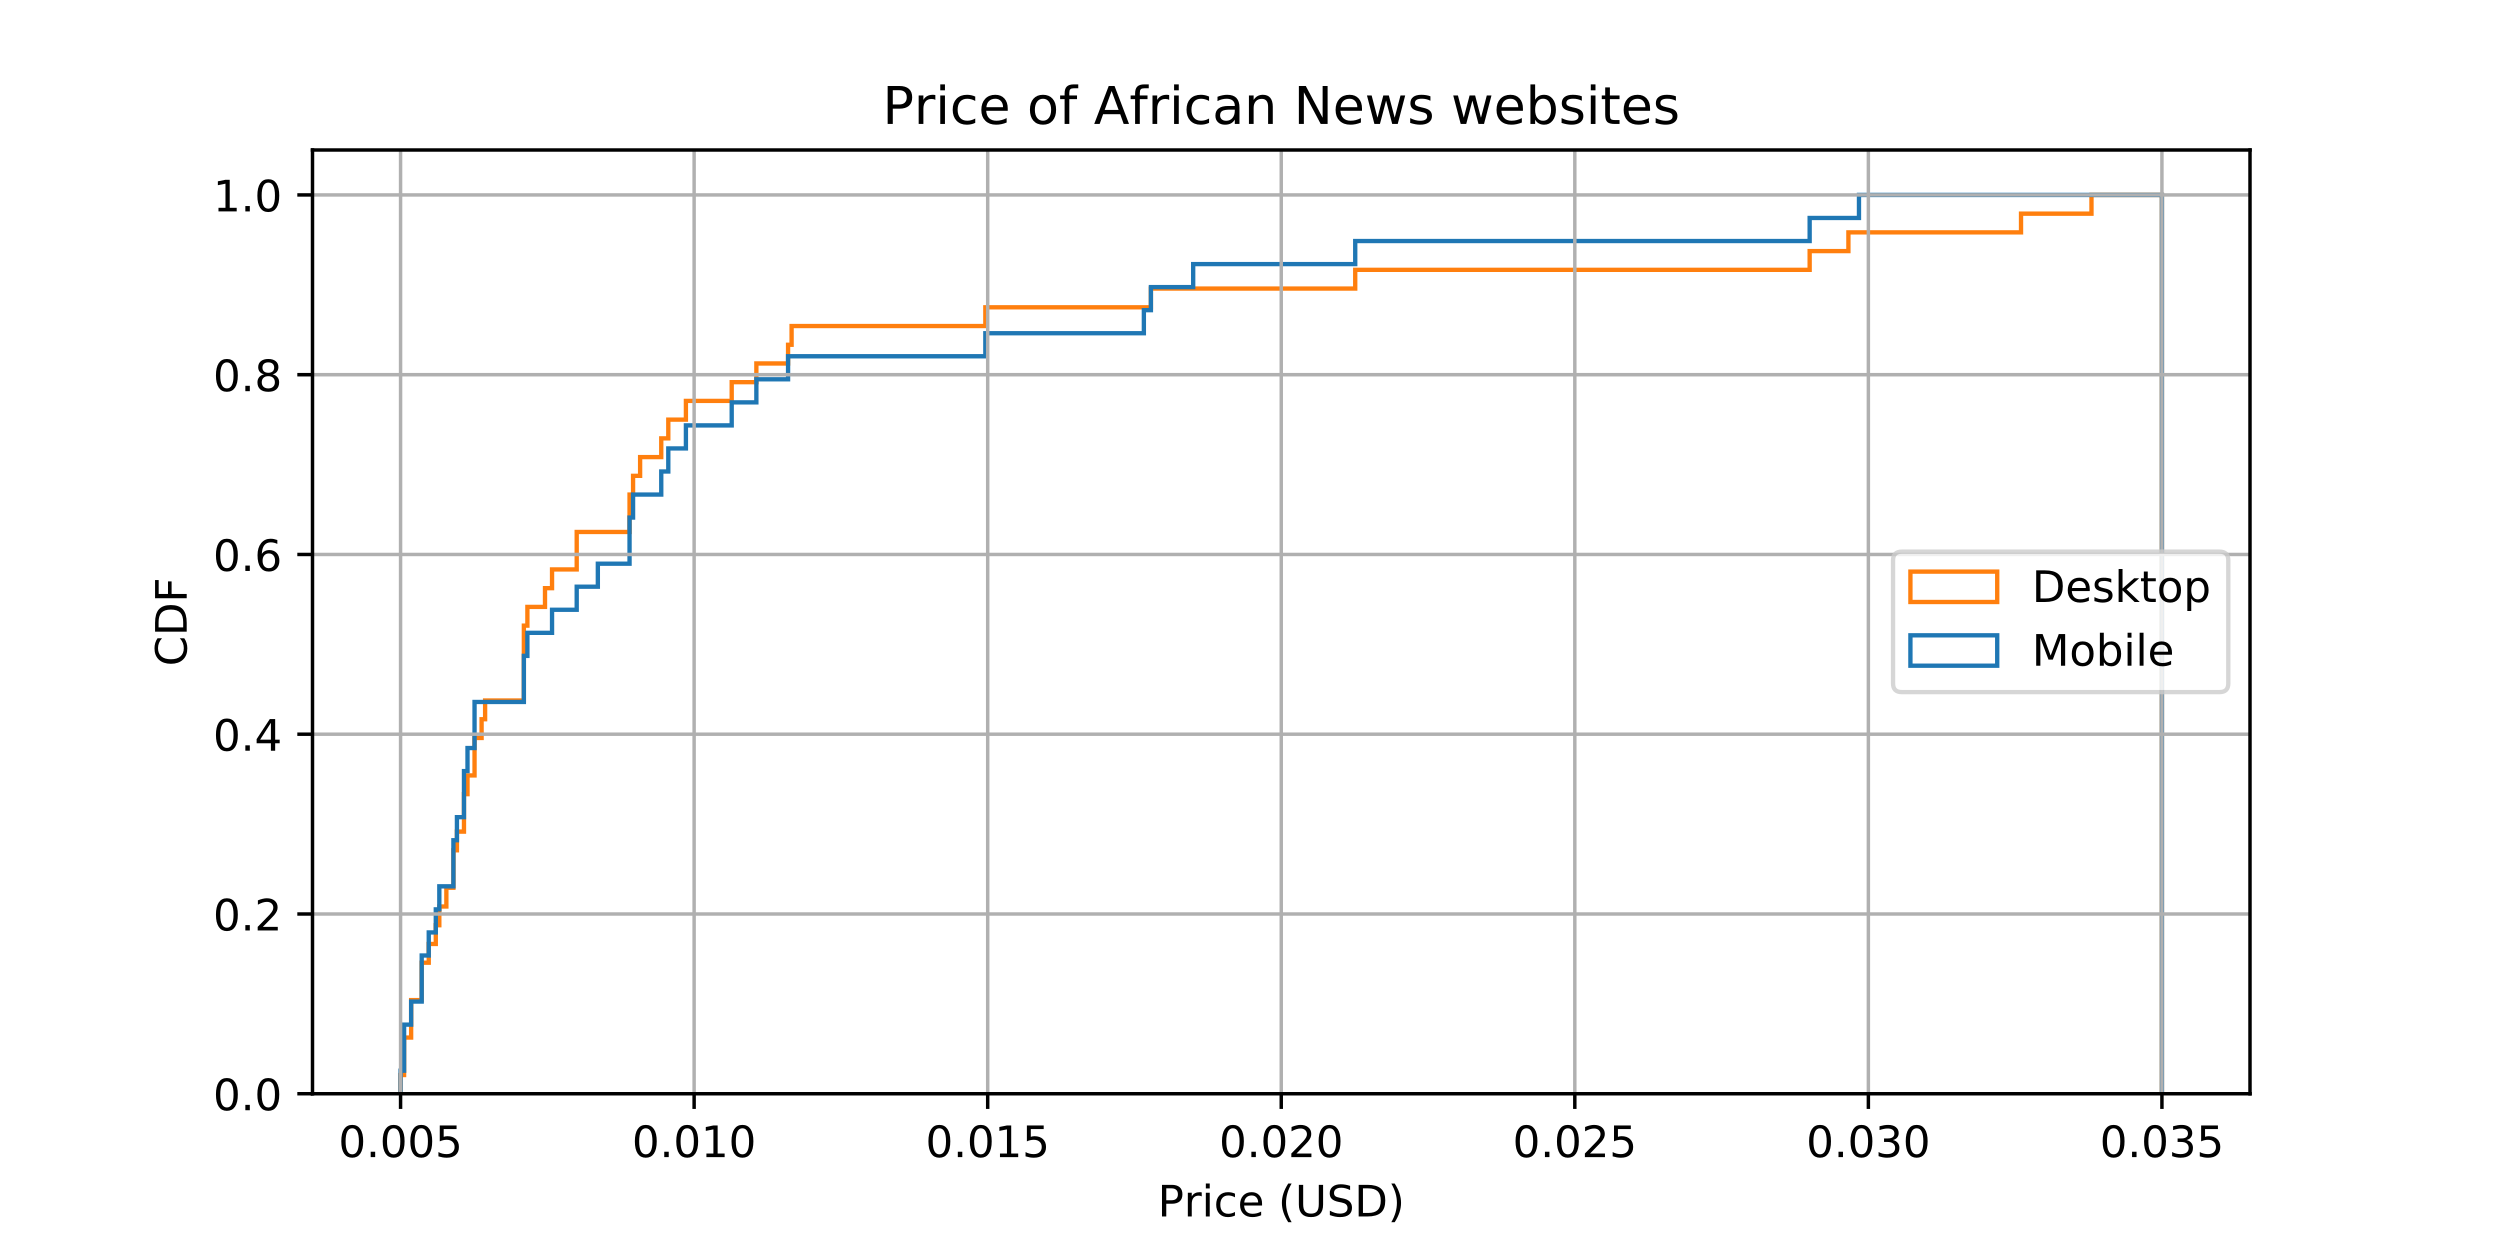
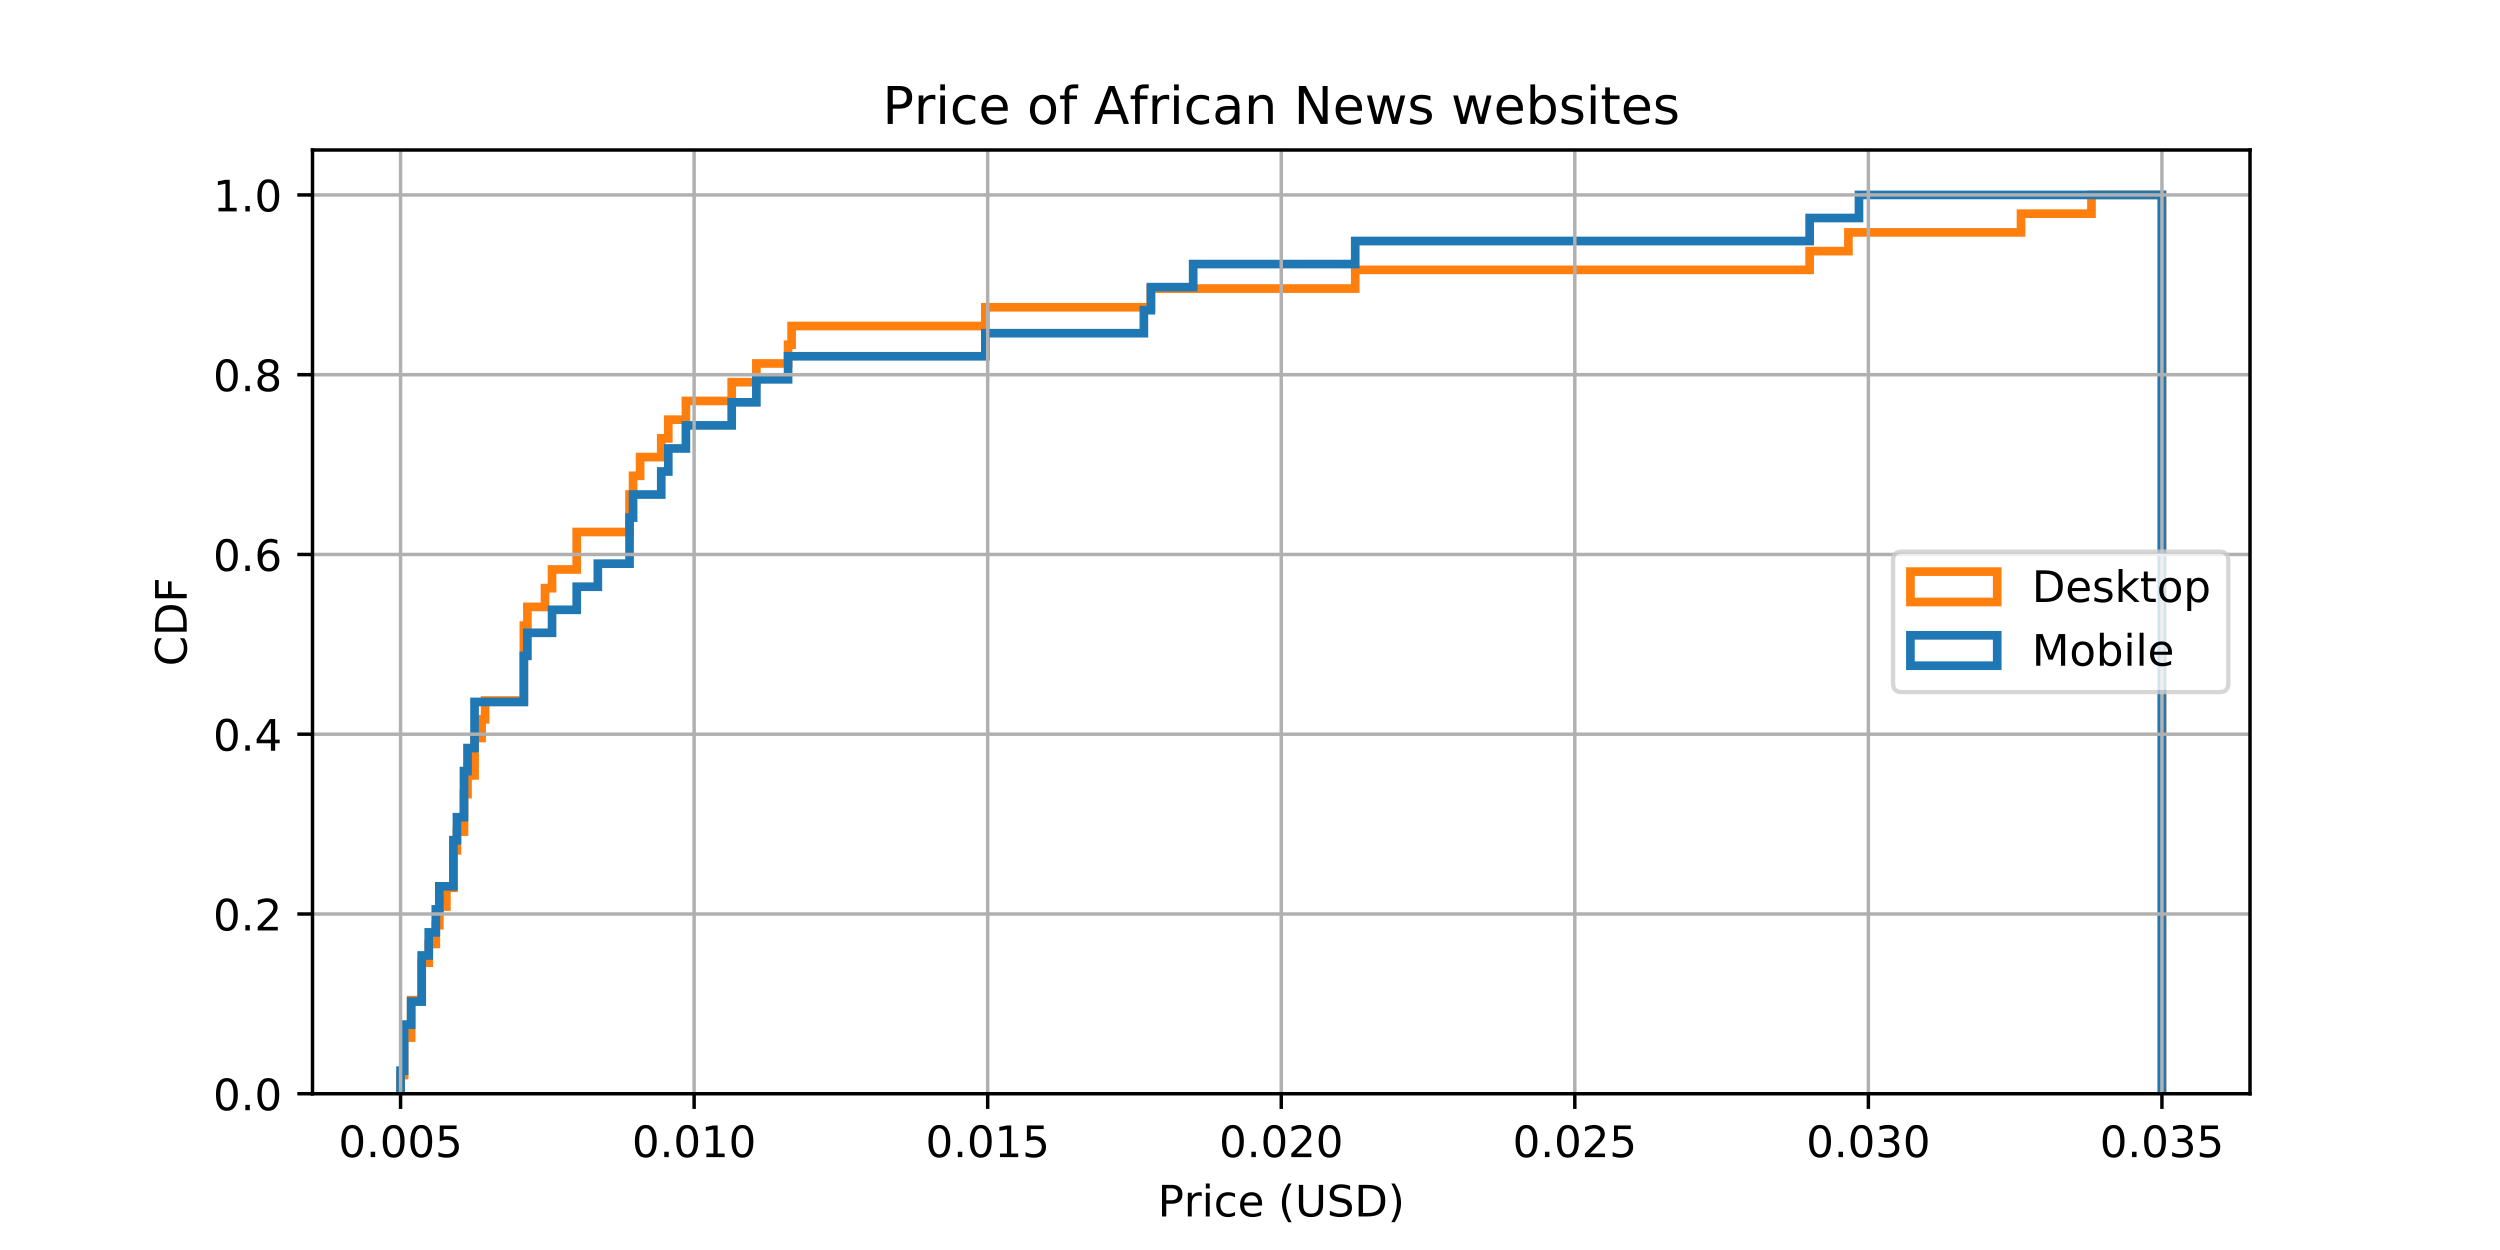
<svg xmlns="http://www.w3.org/2000/svg" xmlns:xlink="http://www.w3.org/1999/xlink" height="288pt" version="1.1" viewBox="0 0 576 288" width="576pt">
  <defs>
    <style type="text/css">
*{stroke-linecap:butt;stroke-linejoin:round;}
  </style>
  </defs>
  <g id="figure_1">
    <g id="patch_1">
      <path d="M 0 288  L 576 288  L 576 0  L 0 0  z " style="fill:#ffffff;" />
    </g>
    <g id="axes_1">
      <g id="patch_2">
        <path d="M 72 252  L 518.4 252  L 518.4 34.56  L 72 34.56  z " style="fill:#ffffff;" />
      </g>
      <g id="patch_3">
-         <path clip-path="url(#p43484bff04)" d="M 92.291 252  L 92.291 247.686  L 93.103 247.686  L 93.103 239.057  L 94.726 239.057  L 94.726 230.429  L 97.161 230.429  L 97.161 221.8  L 98.784 221.8  L 98.784 217.486  L 100.407 217.486  L 100.407 213.171  L 101.219 213.171  L 101.219 208.857  L 102.842 208.857  L 102.842 204.543  L 104.465 204.543  L 104.465 195.914  L 105.277 195.914  L 105.277 191.6  L 106.9 191.6  L 106.9 182.971  L 107.712 182.971  L 107.712 178.657  L 109.335 178.657  L 109.335 170.029  L 110.959 170.029  L 110.959 165.714  L 111.77 165.714  L 111.77 161.4  L 120.698 161.4  L 120.698 144.143  L 121.51 144.143  L 121.51 139.829  L 125.568 139.829  L 125.568 135.514  L 127.191 135.514  L 127.191 131.2  L 132.873 131.2  L 132.873 122.571  L 145.047 122.571  L 145.047 113.943  L 145.859 113.943  L 145.859 109.629  L 147.482 109.629  L 147.482 105.314  L 152.352 105.314  L 152.352 101  L 153.975 101  L 153.975 96.686  L 158.033 96.686  L 158.033 92.371  L 168.585 92.371  L 168.585 88.057  L 174.266 88.057  L 174.266 83.743  L 181.571 83.743  L 181.571 79.429  L 182.383 79.429  L 182.383 75.114  L 227.023 75.114  L 227.023 70.8  L 265.169 70.8  L 265.169 66.486  L 312.244 66.486  L 312.244 62.171  L 416.945 62.171  L 416.945 57.857  L 425.873 57.857  L 425.873 53.543  L 465.644 53.543  L 465.644 49.229  L 481.876 49.229  L 481.876 44.914  L 498.109 44.914  L 498.109 252  L 498.109 252  " style="fill:none;stroke:#ff7f0e;stroke-linejoin:miter;" />
+         <path clip-path="url(#p86619269e6)" d="M 92.291 252  L 92.291 247.686  L 93.103 247.686  L 93.103 239.057  L 94.726 239.057  L 94.726 230.429  L 97.161 230.429  L 97.161 221.8  L 98.784 221.8  L 98.784 217.486  L 100.407 217.486  L 100.407 213.171  L 101.219 213.171  L 101.219 208.857  L 102.842 208.857  L 102.842 204.543  L 104.465 204.543  L 104.465 195.914  L 105.277 195.914  L 105.277 191.6  L 106.9 191.6  L 106.9 182.971  L 107.712 182.971  L 107.712 178.657  L 109.335 178.657  L 109.335 170.029  L 110.959 170.029  L 110.959 165.714  L 111.77 165.714  L 111.77 161.4  L 120.698 161.4  L 120.698 144.143  L 121.51 144.143  L 121.51 139.829  L 125.568 139.829  L 125.568 135.514  L 127.191 135.514  L 127.191 131.2  L 132.873 131.2  L 132.873 122.571  L 145.047 122.571  L 145.047 113.943  L 145.859 113.943  L 145.859 109.629  L 147.482 109.629  L 147.482 105.314  L 152.352 105.314  L 152.352 101  L 153.975 101  L 153.975 96.686  L 158.033 96.686  L 158.033 92.371  L 168.585 92.371  L 168.585 88.057  L 174.266 88.057  L 174.266 83.743  L 181.571 83.743  L 181.571 79.429  L 182.383 79.429  L 182.383 75.114  L 227.023 75.114  L 227.023 70.8  L 265.169 70.8  L 265.169 66.486  L 312.244 66.486  L 312.244 62.171  L 416.945 62.171  L 416.945 57.857  L 425.873 57.857  L 425.873 53.543  L 465.644 53.543  L 465.644 49.229  L 481.876 49.229  L 481.876 44.914  L 498.109 44.914  L 498.109 252  L 498.109 252  " style="fill:none;stroke:#ff7f0e;stroke-linejoin:miter;stroke-width:2;" />
      </g>
      <g id="patch_4">
-         <path clip-path="url(#p43484bff04)" d="M 92.291 252  L 92.291 246.69  L 93.103 246.69  L 93.103 236.07  L 94.726 236.07  L 94.726 230.76  L 97.161 230.76  L 97.161 220.141  L 98.784 220.141  L 98.784 214.831  L 100.407 214.831  L 100.407 209.521  L 101.219 209.521  L 101.219 204.211  L 104.465 204.211  L 104.465 193.591  L 105.277 193.591  L 105.277 188.281  L 106.9 188.281  L 106.9 177.662  L 107.712 177.662  L 107.712 172.352  L 109.335 172.352  L 109.335 161.732  L 120.698 161.732  L 120.698 151.112  L 121.51 151.112  L 121.51 145.802  L 127.191 145.802  L 127.191 140.492  L 132.873 140.492  L 132.873 135.182  L 137.743 135.182  L 137.743 129.873  L 145.047 129.873  L 145.047 119.253  L 145.859 119.253  L 145.859 113.943  L 152.352 113.943  L 152.352 108.633  L 153.975 108.633  L 153.975 103.323  L 158.033 103.323  L 158.033 98.013  L 168.585 98.013  L 168.585 92.703  L 174.266 92.703  L 174.266 87.393  L 181.571 87.393  L 181.571 82.084  L 227.023 82.084  L 227.023 76.774  L 263.546 76.774  L 263.546 71.464  L 265.169 71.464  L 265.169 66.154  L 274.909 66.154  L 274.909 60.844  L 312.244 60.844  L 312.244 55.534  L 416.945 55.534  L 416.945 50.224  L 428.308 50.224  L 428.308 44.914  L 498.109 44.914  L 498.109 252  L 498.109 252  " style="fill:none;stroke:#1f77b4;stroke-linejoin:miter;" />
+         <path clip-path="url(#p86619269e6)" d="M 92.291 252  L 92.291 246.69  L 93.103 246.69  L 93.103 236.07  L 94.726 236.07  L 94.726 230.76  L 97.161 230.76  L 97.161 220.141  L 98.784 220.141  L 98.784 214.831  L 100.407 214.831  L 100.407 209.521  L 101.219 209.521  L 101.219 204.211  L 104.465 204.211  L 104.465 193.591  L 105.277 193.591  L 105.277 188.281  L 106.9 188.281  L 106.9 177.662  L 107.712 177.662  L 107.712 172.352  L 109.335 172.352  L 109.335 161.732  L 120.698 161.732  L 120.698 151.112  L 121.51 151.112  L 121.51 145.802  L 127.191 145.802  L 127.191 140.492  L 132.873 140.492  L 132.873 135.182  L 137.743 135.182  L 137.743 129.873  L 145.047 129.873  L 145.047 119.253  L 145.859 119.253  L 145.859 113.943  L 152.352 113.943  L 152.352 108.633  L 153.975 108.633  L 153.975 103.323  L 158.033 103.323  L 158.033 98.013  L 168.585 98.013  L 168.585 92.703  L 174.266 92.703  L 174.266 87.393  L 181.571 87.393  L 181.571 82.084  L 227.023 82.084  L 227.023 76.774  L 263.546 76.774  L 263.546 71.464  L 265.169 71.464  L 265.169 66.154  L 274.909 66.154  L 274.909 60.844  L 312.244 60.844  L 312.244 55.534  L 416.945 55.534  L 416.945 50.224  L 428.308 50.224  L 428.308 44.914  L 498.109 44.914  L 498.109 252  L 498.109 252  " style="fill:none;stroke:#1f77b4;stroke-linejoin:miter;stroke-width:2;" />
      </g>
      <g id="matplotlib.axis_1">
        <g id="xtick_1">
          <g id="line2d_1">
-             <path clip-path="url(#p43484bff04)" d="M 92.291 252  L 92.291 34.56  " style="fill:none;stroke:#b0b0b0;stroke-linecap:square;stroke-width:0.8;" />
+             <path clip-path="url(#p86619269e6)" d="M 92.291 252  L 92.291 34.56  " style="fill:none;stroke:#b0b0b0;stroke-linecap:square;stroke-width:0.8;" />
          </g>
          <g id="line2d_2">
            <defs>
-               <path d="M 0 0  L 0 3.5  " id="m12082acdce" style="stroke:#000000;stroke-width:0.8;" />
-             </defs>
-             <g>
-               <use style="stroke:#000000;stroke-width:0.8;" x="92.291" xlink:href="#m12082acdce" y="252" />
+               <path d="M 0 0  L 0 3.5  " id="m0df5985df8" style="stroke:#000000;stroke-width:0.8;" />
+             </defs>
+             <g>
+               <use style="stroke:#000000;stroke-width:0.8;" x="92.291" xlink:href="#m0df5985df8" y="252" />
            </g>
          </g>
          <g id="text_1">
            <defs>
              <path d="M 31.781 66.406  Q 24.172 66.406 20.328 58.906  Q 16.5 51.422 16.5 36.375  Q 16.5 21.391 20.328 13.891  Q 24.172 6.391 31.781 6.391  Q 39.453 6.391 43.281 13.891  Q 47.125 21.391 47.125 36.375  Q 47.125 51.422 43.281 58.906  Q 39.453 66.406 31.781 66.406  z M 31.781 74.219  Q 44.047 74.219 50.516 64.516  Q 56.984 54.828 56.984 36.375  Q 56.984 17.969 50.516 8.266  Q 44.047 -1.422 31.781 -1.422  Q 19.531 -1.422 13.062 8.266  Q 6.594 17.969 6.594 36.375  Q 6.594 54.828 13.062 64.516  Q 19.531 74.219 31.781 74.219  z " id="DejaVuSans-30" />
              <path d="M 10.688 12.406  L 21 12.406  L 21 0  L 10.688 0  z " id="DejaVuSans-2e" />
              <path d="M 10.797 72.906  L 49.516 72.906  L 49.516 64.594  L 19.828 64.594  L 19.828 46.734  Q 21.969 47.469 24.109 47.828  Q 26.266 48.188 28.422 48.188  Q 40.625 48.188 47.75 41.5  Q 54.891 34.812 54.891 23.391  Q 54.891 11.625 47.562 5.094  Q 40.234 -1.422 26.906 -1.422  Q 22.312 -1.422 17.547 -0.641  Q 12.797 0.141 7.719 1.703  L 7.719 11.625  Q 12.109 9.234 16.797 8.062  Q 21.484 6.891 26.703 6.891  Q 35.156 6.891 40.078 11.328  Q 45.016 15.766 45.016 23.391  Q 45.016 31 40.078 35.438  Q 35.156 39.891 26.703 39.891  Q 22.75 39.891 18.812 39.016  Q 14.891 38.141 10.797 36.281  z " id="DejaVuSans-35" />
            </defs>
            <g transform="translate(77.97685 266.5984)scale(0.1 -0.1)">
              <use xlink:href="#DejaVuSans-30" />
              <use x="63.623" xlink:href="#DejaVuSans-2e" />
              <use x="95.41" xlink:href="#DejaVuSans-30" />
              <use x="159.033" xlink:href="#DejaVuSans-30" />
              <use x="222.656" xlink:href="#DejaVuSans-35" />
            </g>
          </g>
        </g>
        <g id="xtick_2">
          <g id="line2d_3">
-             <path clip-path="url(#p43484bff04)" d="M 159.927 252  L 159.927 34.56  " style="fill:none;stroke:#b0b0b0;stroke-linecap:square;stroke-width:0.8;" />
+             <path clip-path="url(#p86619269e6)" d="M 159.927 252  L 159.927 34.56  " style="fill:none;stroke:#b0b0b0;stroke-linecap:square;stroke-width:0.8;" />
          </g>
          <g id="line2d_4">
            <g>
-               <use style="stroke:#000000;stroke-width:0.8;" x="159.927" xlink:href="#m12082acdce" y="252" />
+               <use style="stroke:#000000;stroke-width:0.8;" x="159.927" xlink:href="#m0df5985df8" y="252" />
            </g>
          </g>
          <g id="text_2">
            <defs>
              <path d="M 12.406 8.297  L 28.516 8.297  L 28.516 63.922  L 10.984 60.406  L 10.984 69.391  L 28.422 72.906  L 38.281 72.906  L 38.281 8.297  L 54.391 8.297  L 54.391 0  L 12.406 0  z " id="DejaVuSans-31" />
            </defs>
            <g transform="translate(145.6132 266.5984)scale(0.1 -0.1)">
              <use xlink:href="#DejaVuSans-30" />
              <use x="63.623" xlink:href="#DejaVuSans-2e" />
              <use x="95.41" xlink:href="#DejaVuSans-30" />
              <use x="159.033" xlink:href="#DejaVuSans-31" />
              <use x="222.656" xlink:href="#DejaVuSans-30" />
            </g>
          </g>
        </g>
        <g id="xtick_3">
          <g id="line2d_5">
-             <path clip-path="url(#p43484bff04)" d="M 227.564 252  L 227.564 34.56  " style="fill:none;stroke:#b0b0b0;stroke-linecap:square;stroke-width:0.8;" />
+             <path clip-path="url(#p86619269e6)" d="M 227.564 252  L 227.564 34.56  " style="fill:none;stroke:#b0b0b0;stroke-linecap:square;stroke-width:0.8;" />
          </g>
          <g id="line2d_6">
            <g>
-               <use style="stroke:#000000;stroke-width:0.8;" x="227.564" xlink:href="#m12082acdce" y="252" />
+               <use style="stroke:#000000;stroke-width:0.8;" x="227.564" xlink:href="#m0df5985df8" y="252" />
            </g>
          </g>
          <g id="text_3">
            <g transform="translate(213.2496 266.5984)scale(0.1 -0.1)">
              <use xlink:href="#DejaVuSans-30" />
              <use x="63.623" xlink:href="#DejaVuSans-2e" />
              <use x="95.41" xlink:href="#DejaVuSans-30" />
              <use x="159.033" xlink:href="#DejaVuSans-31" />
              <use x="222.656" xlink:href="#DejaVuSans-35" />
            </g>
          </g>
        </g>
        <g id="xtick_4">
          <g id="line2d_7">
-             <path clip-path="url(#p43484bff04)" d="M 295.2 252  L 295.2 34.56  " style="fill:none;stroke:#b0b0b0;stroke-linecap:square;stroke-width:0.8;" />
+             <path clip-path="url(#p86619269e6)" d="M 295.2 252  L 295.2 34.56  " style="fill:none;stroke:#b0b0b0;stroke-linecap:square;stroke-width:0.8;" />
          </g>
          <g id="line2d_8">
            <g>
-               <use style="stroke:#000000;stroke-width:0.8;" x="295.2" xlink:href="#m12082acdce" y="252" />
+               <use style="stroke:#000000;stroke-width:0.8;" x="295.2" xlink:href="#m0df5985df8" y="252" />
            </g>
          </g>
          <g id="text_4">
            <defs>
              <path d="M 19.188 8.297  L 53.609 8.297  L 53.609 0  L 7.328 0  L 7.328 8.297  Q 12.938 14.109 22.625 23.891  Q 32.328 33.688 34.812 36.531  Q 39.547 41.844 41.422 45.531  Q 43.312 49.219 43.312 52.781  Q 43.312 58.594 39.234 62.25  Q 35.156 65.922 28.609 65.922  Q 23.969 65.922 18.812 64.312  Q 13.672 62.703 7.812 59.422  L 7.812 69.391  Q 13.766 71.781 18.938 73  Q 24.125 74.219 28.422 74.219  Q 39.75 74.219 46.484 68.547  Q 53.219 62.891 53.219 53.422  Q 53.219 48.922 51.531 44.891  Q 49.859 40.875 45.406 35.406  Q 44.188 33.984 37.641 27.219  Q 31.109 20.453 19.188 8.297  z " id="DejaVuSans-32" />
            </defs>
            <g transform="translate(280.8859 266.5984)scale(0.1 -0.1)">
              <use xlink:href="#DejaVuSans-30" />
              <use x="63.623" xlink:href="#DejaVuSans-2e" />
              <use x="95.41" xlink:href="#DejaVuSans-30" />
              <use x="159.033" xlink:href="#DejaVuSans-32" />
              <use x="222.656" xlink:href="#DejaVuSans-30" />
            </g>
          </g>
        </g>
        <g id="xtick_5">
          <g id="line2d_9">
-             <path clip-path="url(#p43484bff04)" d="M 362.836 252  L 362.836 34.56  " style="fill:none;stroke:#b0b0b0;stroke-linecap:square;stroke-width:0.8;" />
+             <path clip-path="url(#p86619269e6)" d="M 362.836 252  L 362.836 34.56  " style="fill:none;stroke:#b0b0b0;stroke-linecap:square;stroke-width:0.8;" />
          </g>
          <g id="line2d_10">
            <g>
-               <use style="stroke:#000000;stroke-width:0.8;" x="362.836" xlink:href="#m12082acdce" y="252" />
+               <use style="stroke:#000000;stroke-width:0.8;" x="362.836" xlink:href="#m0df5985df8" y="252" />
            </g>
          </g>
          <g id="text_5">
            <g transform="translate(348.5223 266.5984)scale(0.1 -0.1)">
              <use xlink:href="#DejaVuSans-30" />
              <use x="63.623" xlink:href="#DejaVuSans-2e" />
              <use x="95.41" xlink:href="#DejaVuSans-30" />
              <use x="159.033" xlink:href="#DejaVuSans-32" />
              <use x="222.656" xlink:href="#DejaVuSans-35" />
            </g>
          </g>
        </g>
        <g id="xtick_6">
          <g id="line2d_11">
-             <path clip-path="url(#p43484bff04)" d="M 430.473 252  L 430.473 34.56  " style="fill:none;stroke:#b0b0b0;stroke-linecap:square;stroke-width:0.8;" />
+             <path clip-path="url(#p86619269e6)" d="M 430.473 252  L 430.473 34.56  " style="fill:none;stroke:#b0b0b0;stroke-linecap:square;stroke-width:0.8;" />
          </g>
          <g id="line2d_12">
            <g>
-               <use style="stroke:#000000;stroke-width:0.8;" x="430.473" xlink:href="#m12082acdce" y="252" />
+               <use style="stroke:#000000;stroke-width:0.8;" x="430.473" xlink:href="#m0df5985df8" y="252" />
            </g>
          </g>
          <g id="text_6">
            <defs>
              <path d="M 40.578 39.312  Q 47.656 37.797 51.625 33  Q 55.609 28.219 55.609 21.188  Q 55.609 10.406 48.188 4.484  Q 40.766 -1.422 27.094 -1.422  Q 22.516 -1.422 17.656 -0.516  Q 12.797 0.391 7.625 2.203  L 7.625 11.719  Q 11.719 9.328 16.594 8.109  Q 21.484 6.891 26.812 6.891  Q 36.078 6.891 40.938 10.547  Q 45.797 14.203 45.797 21.188  Q 45.797 27.641 41.281 31.266  Q 36.766 34.906 28.719 34.906  L 20.219 34.906  L 20.219 43.016  L 29.109 43.016  Q 36.375 43.016 40.234 45.922  Q 44.094 48.828 44.094 54.297  Q 44.094 59.906 40.109 62.906  Q 36.141 65.922 28.719 65.922  Q 24.656 65.922 20.016 65.031  Q 15.375 64.156 9.812 62.312  L 9.812 71.094  Q 15.438 72.656 20.344 73.438  Q 25.25 74.219 29.594 74.219  Q 40.828 74.219 47.359 69.109  Q 53.906 64.016 53.906 55.328  Q 53.906 49.266 50.438 45.094  Q 46.969 40.922 40.578 39.312  z " id="DejaVuSans-33" />
            </defs>
            <g transform="translate(416.1587 266.5984)scale(0.1 -0.1)">
              <use xlink:href="#DejaVuSans-30" />
              <use x="63.623" xlink:href="#DejaVuSans-2e" />
              <use x="95.41" xlink:href="#DejaVuSans-30" />
              <use x="159.033" xlink:href="#DejaVuSans-33" />
              <use x="222.656" xlink:href="#DejaVuSans-30" />
            </g>
          </g>
        </g>
        <g id="xtick_7">
          <g id="line2d_13">
-             <path clip-path="url(#p43484bff04)" d="M 498.109 252  L 498.109 34.56  " style="fill:none;stroke:#b0b0b0;stroke-linecap:square;stroke-width:0.8;" />
+             <path clip-path="url(#p86619269e6)" d="M 498.109 252  L 498.109 34.56  " style="fill:none;stroke:#b0b0b0;stroke-linecap:square;stroke-width:0.8;" />
          </g>
          <g id="line2d_14">
            <g>
-               <use style="stroke:#000000;stroke-width:0.8;" x="498.109" xlink:href="#m12082acdce" y="252" />
+               <use style="stroke:#000000;stroke-width:0.8;" x="498.109" xlink:href="#m0df5985df8" y="252" />
            </g>
          </g>
          <g id="text_7">
            <g transform="translate(483.795 266.5984)scale(0.1 -0.1)">
              <use xlink:href="#DejaVuSans-30" />
              <use x="63.623" xlink:href="#DejaVuSans-2e" />
              <use x="95.41" xlink:href="#DejaVuSans-30" />
              <use x="159.033" xlink:href="#DejaVuSans-33" />
              <use x="222.656" xlink:href="#DejaVuSans-35" />
            </g>
          </g>
        </g>
        <g id="text_8">
          <defs>
            <path d="M 19.672 64.797  L 19.672 37.406  L 32.078 37.406  Q 38.969 37.406 42.719 40.969  Q 46.484 44.531 46.484 51.125  Q 46.484 57.672 42.719 61.234  Q 38.969 64.797 32.078 64.797  z M 9.812 72.906  L 32.078 72.906  Q 44.344 72.906 50.609 67.359  Q 56.891 61.812 56.891 51.125  Q 56.891 40.328 50.609 34.812  Q 44.344 29.297 32.078 29.297  L 19.672 29.297  L 19.672 0  L 9.812 0  z " id="DejaVuSans-50" />
            <path d="M 41.109 46.297  Q 39.594 47.172 37.812 47.578  Q 36.031 48 33.891 48  Q 26.266 48 22.188 43.047  Q 18.109 38.094 18.109 28.812  L 18.109 0  L 9.078 0  L 9.078 54.688  L 18.109 54.688  L 18.109 46.188  Q 20.953 51.172 25.484 53.578  Q 30.031 56 36.531 56  Q 37.453 56 38.578 55.875  Q 39.703 55.766 41.062 55.516  z " id="DejaVuSans-72" />
            <path d="M 9.422 54.688  L 18.406 54.688  L 18.406 0  L 9.422 0  z M 9.422 75.984  L 18.406 75.984  L 18.406 64.594  L 9.422 64.594  z " id="DejaVuSans-69" />
            <path d="M 48.781 52.594  L 48.781 44.188  Q 44.969 46.297 41.141 47.344  Q 37.312 48.391 33.406 48.391  Q 24.656 48.391 19.812 42.844  Q 14.984 37.312 14.984 27.297  Q 14.984 17.281 19.812 11.734  Q 24.656 6.203 33.406 6.203  Q 37.312 6.203 41.141 7.25  Q 44.969 8.297 48.781 10.406  L 48.781 2.094  Q 45.016 0.344 40.984 -0.531  Q 36.969 -1.422 32.422 -1.422  Q 20.062 -1.422 12.781 6.344  Q 5.516 14.109 5.516 27.297  Q 5.516 40.672 12.859 48.328  Q 20.219 56 33.016 56  Q 37.156 56 41.109 55.141  Q 45.062 54.297 48.781 52.594  z " id="DejaVuSans-63" />
            <path d="M 56.203 29.594  L 56.203 25.203  L 14.891 25.203  Q 15.484 15.922 20.484 11.062  Q 25.484 6.203 34.422 6.203  Q 39.594 6.203 44.453 7.469  Q 49.312 8.734 54.109 11.281  L 54.109 2.781  Q 49.266 0.734 44.188 -0.344  Q 39.109 -1.422 33.891 -1.422  Q 20.797 -1.422 13.156 6.188  Q 5.516 13.812 5.516 26.812  Q 5.516 40.234 12.766 48.109  Q 20.016 56 32.328 56  Q 43.359 56 49.781 48.891  Q 56.203 41.797 56.203 29.594  z M 47.219 32.234  Q 47.125 39.594 43.094 43.984  Q 39.062 48.391 32.422 48.391  Q 24.906 48.391 20.391 44.141  Q 15.875 39.891 15.188 32.172  z " id="DejaVuSans-65" />
            <path id="DejaVuSans-20" />
            <path d="M 31 75.875  Q 24.469 64.656 21.281 53.656  Q 18.109 42.672 18.109 31.391  Q 18.109 20.125 21.312 9.062  Q 24.516 -2 31 -13.188  L 23.188 -13.188  Q 15.875 -1.703 12.234 9.375  Q 8.594 20.453 8.594 31.391  Q 8.594 42.281 12.203 53.312  Q 15.828 64.359 23.188 75.875  z " id="DejaVuSans-28" />
            <path d="M 8.688 72.906  L 18.609 72.906  L 18.609 28.609  Q 18.609 16.891 22.844 11.734  Q 27.094 6.594 36.625 6.594  Q 46.094 6.594 50.344 11.734  Q 54.594 16.891 54.594 28.609  L 54.594 72.906  L 64.5 72.906  L 64.5 27.391  Q 64.5 13.141 57.438 5.859  Q 50.391 -1.422 36.625 -1.422  Q 22.797 -1.422 15.734 5.859  Q 8.688 13.141 8.688 27.391  z " id="DejaVuSans-55" />
            <path d="M 53.516 70.516  L 53.516 60.891  Q 47.906 63.578 42.922 64.891  Q 37.938 66.219 33.297 66.219  Q 25.25 66.219 20.875 63.094  Q 16.5 59.969 16.5 54.203  Q 16.5 49.359 19.406 46.891  Q 22.312 44.438 30.422 42.922  L 36.375 41.703  Q 47.406 39.594 52.656 34.297  Q 57.906 29 57.906 20.125  Q 57.906 9.516 50.797 4.047  Q 43.703 -1.422 29.984 -1.422  Q 24.812 -1.422 18.969 -0.25  Q 13.141 0.922 6.891 3.219  L 6.891 13.375  Q 12.891 10.016 18.656 8.297  Q 24.422 6.594 29.984 6.594  Q 38.422 6.594 43.016 9.906  Q 47.609 13.234 47.609 19.391  Q 47.609 24.75 44.312 27.781  Q 41.016 30.812 33.5 32.328  L 27.484 33.5  Q 16.453 35.688 11.516 40.375  Q 6.594 45.062 6.594 53.422  Q 6.594 63.094 13.406 68.656  Q 20.219 74.219 32.172 74.219  Q 37.312 74.219 42.625 73.281  Q 47.953 72.359 53.516 70.516  z " id="DejaVuSans-53" />
            <path d="M 19.672 64.797  L 19.672 8.109  L 31.594 8.109  Q 46.688 8.109 53.688 14.938  Q 60.688 21.781 60.688 36.531  Q 60.688 51.172 53.688 57.984  Q 46.688 64.797 31.594 64.797  z M 9.812 72.906  L 30.078 72.906  Q 51.266 72.906 61.172 64.094  Q 71.094 55.281 71.094 36.531  Q 71.094 17.672 61.125 8.828  Q 51.172 0 30.078 0  L 9.812 0  z " id="DejaVuSans-44" />
            <path d="M 8.016 75.875  L 15.828 75.875  Q 23.141 64.359 26.781 53.312  Q 30.422 42.281 30.422 31.391  Q 30.422 20.453 26.781 9.375  Q 23.141 -1.703 15.828 -13.188  L 8.016 -13.188  Q 14.5 -2 17.703 9.062  Q 20.906 20.125 20.906 31.391  Q 20.906 42.672 17.703 53.656  Q 14.5 64.656 8.016 75.875  z " id="DejaVuSans-29" />
          </defs>
          <g transform="translate(266.7414 280.2766)scale(0.1 -0.1)">
            <use xlink:href="#DejaVuSans-50" />
            <use x="60.287" xlink:href="#DejaVuSans-72" />
            <use x="101.4" xlink:href="#DejaVuSans-69" />
            <use x="129.184" xlink:href="#DejaVuSans-63" />
            <use x="184.164" xlink:href="#DejaVuSans-65" />
            <use x="245.688" xlink:href="#DejaVuSans-20" />
            <use x="277.475" xlink:href="#DejaVuSans-28" />
            <use x="316.488" xlink:href="#DejaVuSans-55" />
            <use x="389.682" xlink:href="#DejaVuSans-53" />
            <use x="453.158" xlink:href="#DejaVuSans-44" />
            <use x="530.16" xlink:href="#DejaVuSans-29" />
          </g>
        </g>
      </g>
      <g id="matplotlib.axis_2">
        <g id="ytick_1">
          <g id="line2d_15">
-             <path clip-path="url(#p43484bff04)" d="M 72 252  L 518.4 252  " style="fill:none;stroke:#b0b0b0;stroke-linecap:square;stroke-width:0.8;" />
+             <path clip-path="url(#p86619269e6)" d="M 72 252  L 518.4 252  " style="fill:none;stroke:#b0b0b0;stroke-linecap:square;stroke-width:0.8;" />
          </g>
          <g id="line2d_16">
            <defs>
-               <path d="M 0 0  L -3.5 0  " id="m427f172427" style="stroke:#000000;stroke-width:0.8;" />
-             </defs>
-             <g>
-               <use style="stroke:#000000;stroke-width:0.8;" x="72" xlink:href="#m427f172427" y="252" />
+               <path d="M 0 0  L -3.5 0  " id="m314f5db529" style="stroke:#000000;stroke-width:0.8;" />
+             </defs>
+             <g>
+               <use style="stroke:#000000;stroke-width:0.8;" x="72" xlink:href="#m314f5db529" y="252" />
            </g>
          </g>
          <g id="text_9">
            <g transform="translate(49.09687 255.7992)scale(0.1 -0.1)">
              <use xlink:href="#DejaVuSans-30" />
              <use x="63.623" xlink:href="#DejaVuSans-2e" />
              <use x="95.41" xlink:href="#DejaVuSans-30" />
            </g>
          </g>
        </g>
        <g id="ytick_2">
          <g id="line2d_17">
-             <path clip-path="url(#p43484bff04)" d="M 72 210.583  L 518.4 210.583  " style="fill:none;stroke:#b0b0b0;stroke-linecap:square;stroke-width:0.8;" />
+             <path clip-path="url(#p86619269e6)" d="M 72 210.583  L 518.4 210.583  " style="fill:none;stroke:#b0b0b0;stroke-linecap:square;stroke-width:0.8;" />
          </g>
          <g id="line2d_18">
            <g>
-               <use style="stroke:#000000;stroke-width:0.8;" x="72" xlink:href="#m427f172427" y="210.583" />
+               <use style="stroke:#000000;stroke-width:0.8;" x="72" xlink:href="#m314f5db529" y="210.583" />
            </g>
          </g>
          <g id="text_10">
            <g transform="translate(49.09687 214.3821)scale(0.1 -0.1)">
              <use xlink:href="#DejaVuSans-30" />
              <use x="63.623" xlink:href="#DejaVuSans-2e" />
              <use x="95.41" xlink:href="#DejaVuSans-32" />
            </g>
          </g>
        </g>
        <g id="ytick_3">
          <g id="line2d_19">
-             <path clip-path="url(#p43484bff04)" d="M 72 169.166  L 518.4 169.166  " style="fill:none;stroke:#b0b0b0;stroke-linecap:square;stroke-width:0.8;" />
+             <path clip-path="url(#p86619269e6)" d="M 72 169.166  L 518.4 169.166  " style="fill:none;stroke:#b0b0b0;stroke-linecap:square;stroke-width:0.8;" />
          </g>
          <g id="line2d_20">
            <g>
-               <use style="stroke:#000000;stroke-width:0.8;" x="72" xlink:href="#m427f172427" y="169.166" />
+               <use style="stroke:#000000;stroke-width:0.8;" x="72" xlink:href="#m314f5db529" y="169.166" />
            </g>
          </g>
          <g id="text_11">
            <defs>
              <path d="M 37.797 64.312  L 12.891 25.391  L 37.797 25.391  z M 35.203 72.906  L 47.609 72.906  L 47.609 25.391  L 58.016 25.391  L 58.016 17.188  L 47.609 17.188  L 47.609 0  L 37.797 0  L 37.797 17.188  L 4.891 17.188  L 4.891 26.703  z " id="DejaVuSans-34" />
            </defs>
            <g transform="translate(49.09687 172.9649)scale(0.1 -0.1)">
              <use xlink:href="#DejaVuSans-30" />
              <use x="63.623" xlink:href="#DejaVuSans-2e" />
              <use x="95.41" xlink:href="#DejaVuSans-34" />
            </g>
          </g>
        </g>
        <g id="ytick_4">
          <g id="line2d_21">
-             <path clip-path="url(#p43484bff04)" d="M 72 127.749  L 518.4 127.749  " style="fill:none;stroke:#b0b0b0;stroke-linecap:square;stroke-width:0.8;" />
+             <path clip-path="url(#p86619269e6)" d="M 72 127.749  L 518.4 127.749  " style="fill:none;stroke:#b0b0b0;stroke-linecap:square;stroke-width:0.8;" />
          </g>
          <g id="line2d_22">
            <g>
-               <use style="stroke:#000000;stroke-width:0.8;" x="72" xlink:href="#m427f172427" y="127.749" />
+               <use style="stroke:#000000;stroke-width:0.8;" x="72" xlink:href="#m314f5db529" y="127.749" />
            </g>
          </g>
          <g id="text_12">
            <defs>
              <path d="M 33.016 40.375  Q 26.375 40.375 22.484 35.828  Q 18.609 31.297 18.609 23.391  Q 18.609 15.531 22.484 10.953  Q 26.375 6.391 33.016 6.391  Q 39.656 6.391 43.531 10.953  Q 47.406 15.531 47.406 23.391  Q 47.406 31.297 43.531 35.828  Q 39.656 40.375 33.016 40.375  z M 52.594 71.297  L 52.594 62.312  Q 48.875 64.062 45.094 64.984  Q 41.312 65.922 37.594 65.922  Q 27.828 65.922 22.672 59.328  Q 17.531 52.734 16.797 39.406  Q 19.672 43.656 24.016 45.922  Q 28.375 48.188 33.594 48.188  Q 44.578 48.188 50.953 41.516  Q 57.328 34.859 57.328 23.391  Q 57.328 12.156 50.688 5.359  Q 44.047 -1.422 33.016 -1.422  Q 20.359 -1.422 13.672 8.266  Q 6.984 17.969 6.984 36.375  Q 6.984 53.656 15.188 63.938  Q 23.391 74.219 37.203 74.219  Q 40.922 74.219 44.703 73.484  Q 48.484 72.75 52.594 71.297  z " id="DejaVuSans-36" />
            </defs>
            <g transform="translate(49.09687 131.5478)scale(0.1 -0.1)">
              <use xlink:href="#DejaVuSans-30" />
              <use x="63.623" xlink:href="#DejaVuSans-2e" />
              <use x="95.41" xlink:href="#DejaVuSans-36" />
            </g>
          </g>
        </g>
        <g id="ytick_5">
          <g id="line2d_23">
-             <path clip-path="url(#p43484bff04)" d="M 72 86.331  L 518.4 86.331  " style="fill:none;stroke:#b0b0b0;stroke-linecap:square;stroke-width:0.8;" />
+             <path clip-path="url(#p86619269e6)" d="M 72 86.331  L 518.4 86.331  " style="fill:none;stroke:#b0b0b0;stroke-linecap:square;stroke-width:0.8;" />
          </g>
          <g id="line2d_24">
            <g>
-               <use style="stroke:#000000;stroke-width:0.8;" x="72" xlink:href="#m427f172427" y="86.331" />
+               <use style="stroke:#000000;stroke-width:0.8;" x="72" xlink:href="#m314f5db529" y="86.331" />
            </g>
          </g>
          <g id="text_13">
            <defs>
              <path d="M 31.781 34.625  Q 24.75 34.625 20.719 30.859  Q 16.703 27.094 16.703 20.516  Q 16.703 13.922 20.719 10.156  Q 24.75 6.391 31.781 6.391  Q 38.812 6.391 42.859 10.172  Q 46.922 13.969 46.922 20.516  Q 46.922 27.094 42.891 30.859  Q 38.875 34.625 31.781 34.625  z M 21.922 38.812  Q 15.578 40.375 12.031 44.719  Q 8.5 49.078 8.5 55.328  Q 8.5 64.062 14.719 69.141  Q 20.953 74.219 31.781 74.219  Q 42.672 74.219 48.875 69.141  Q 55.078 64.062 55.078 55.328  Q 55.078 49.078 51.531 44.719  Q 48 40.375 41.703 38.812  Q 48.828 37.156 52.797 32.312  Q 56.781 27.484 56.781 20.516  Q 56.781 9.906 50.312 4.234  Q 43.844 -1.422 31.781 -1.422  Q 19.734 -1.422 13.25 4.234  Q 6.781 9.906 6.781 20.516  Q 6.781 27.484 10.781 32.312  Q 14.797 37.156 21.922 38.812  z M 18.312 54.391  Q 18.312 48.734 21.844 45.562  Q 25.391 42.391 31.781 42.391  Q 38.141 42.391 41.719 45.562  Q 45.312 48.734 45.312 54.391  Q 45.312 60.062 41.719 63.234  Q 38.141 66.406 31.781 66.406  Q 25.391 66.406 21.844 63.234  Q 18.312 60.062 18.312 54.391  z " id="DejaVuSans-38" />
            </defs>
            <g transform="translate(49.09687 90.13065)scale(0.1 -0.1)">
              <use xlink:href="#DejaVuSans-30" />
              <use x="63.623" xlink:href="#DejaVuSans-2e" />
              <use x="95.41" xlink:href="#DejaVuSans-38" />
            </g>
          </g>
        </g>
        <g id="ytick_6">
          <g id="line2d_25">
-             <path clip-path="url(#p43484bff04)" d="M 72 44.914  L 518.4 44.914  " style="fill:none;stroke:#b0b0b0;stroke-linecap:square;stroke-width:0.8;" />
+             <path clip-path="url(#p86619269e6)" d="M 72 44.914  L 518.4 44.914  " style="fill:none;stroke:#b0b0b0;stroke-linecap:square;stroke-width:0.8;" />
          </g>
          <g id="line2d_26">
            <g>
-               <use style="stroke:#000000;stroke-width:0.8;" x="72" xlink:href="#m427f172427" y="44.914" />
+               <use style="stroke:#000000;stroke-width:0.8;" x="72" xlink:href="#m314f5db529" y="44.914" />
            </g>
          </g>
          <g id="text_14">
            <g transform="translate(49.09687 48.7135)scale(0.1 -0.1)">
              <use xlink:href="#DejaVuSans-31" />
              <use x="63.623" xlink:href="#DejaVuSans-2e" />
              <use x="95.41" xlink:href="#DejaVuSans-30" />
            </g>
          </g>
        </g>
        <g id="text_15">
          <defs>
            <path d="M 64.406 67.281  L 64.406 56.891  Q 59.422 61.531 53.781 63.812  Q 48.141 66.109 41.797 66.109  Q 29.297 66.109 22.656 58.469  Q 16.016 50.828 16.016 36.375  Q 16.016 21.969 22.656 14.328  Q 29.297 6.688 41.797 6.688  Q 48.141 6.688 53.781 8.984  Q 59.422 11.281 64.406 15.922  L 64.406 5.609  Q 59.234 2.094 53.438 0.328  Q 47.656 -1.422 41.219 -1.422  Q 24.656 -1.422 15.125 8.703  Q 5.609 18.844 5.609 36.375  Q 5.609 53.953 15.125 64.078  Q 24.656 74.219 41.219 74.219  Q 47.75 74.219 53.531 72.484  Q 59.328 70.75 64.406 67.281  z " id="DejaVuSans-43" />
            <path d="M 9.812 72.906  L 51.703 72.906  L 51.703 64.594  L 19.672 64.594  L 19.672 43.109  L 48.578 43.109  L 48.578 34.812  L 19.672 34.812  L 19.672 0  L 9.812 0  z " id="DejaVuSans-46" />
          </defs>
          <g transform="translate(43.01719 153.4972)rotate(-90)scale(0.1 -0.1)">
            <use xlink:href="#DejaVuSans-43" />
            <use x="69.824" xlink:href="#DejaVuSans-44" />
            <use x="146.826" xlink:href="#DejaVuSans-46" />
          </g>
        </g>
      </g>
      <g id="patch_5">
        <path d="M 72 252  L 72 34.56  " style="fill:none;stroke:#000000;stroke-linecap:square;stroke-linejoin:miter;stroke-width:0.8;" />
      </g>
      <g id="patch_6">
        <path d="M 518.4 252  L 518.4 34.56  " style="fill:none;stroke:#000000;stroke-linecap:square;stroke-linejoin:miter;stroke-width:0.8;" />
      </g>
      <g id="patch_7">
        <path d="M 72 252  L 518.4 252  " style="fill:none;stroke:#000000;stroke-linecap:square;stroke-linejoin:miter;stroke-width:0.8;" />
      </g>
      <g id="patch_8">
        <path d="M 72 34.56  L 518.4 34.56  " style="fill:none;stroke:#000000;stroke-linecap:square;stroke-linejoin:miter;stroke-width:0.8;" />
      </g>
      <g id="text_16">
        <defs>
          <path d="M 30.609 48.391  Q 23.391 48.391 19.188 42.75  Q 14.984 37.109 14.984 27.297  Q 14.984 17.484 19.156 11.844  Q 23.344 6.203 30.609 6.203  Q 37.797 6.203 41.984 11.859  Q 46.188 17.531 46.188 27.297  Q 46.188 37.016 41.984 42.703  Q 37.797 48.391 30.609 48.391  z M 30.609 56  Q 42.328 56 49.016 48.375  Q 55.719 40.766 55.719 27.297  Q 55.719 13.875 49.016 6.219  Q 42.328 -1.422 30.609 -1.422  Q 18.844 -1.422 12.172 6.219  Q 5.516 13.875 5.516 27.297  Q 5.516 40.766 12.172 48.375  Q 18.844 56 30.609 56  z " id="DejaVuSans-6f" />
          <path d="M 37.109 75.984  L 37.109 68.5  L 28.516 68.5  Q 23.688 68.5 21.797 66.547  Q 19.922 64.594 19.922 59.516  L 19.922 54.688  L 34.719 54.688  L 34.719 47.703  L 19.922 47.703  L 19.922 0  L 10.891 0  L 10.891 47.703  L 2.297 47.703  L 2.297 54.688  L 10.891 54.688  L 10.891 58.5  Q 10.891 67.625 15.141 71.797  Q 19.391 75.984 28.609 75.984  z " id="DejaVuSans-66" />
          <path d="M 34.188 63.188  L 20.797 26.906  L 47.609 26.906  z M 28.609 72.906  L 39.797 72.906  L 67.578 0  L 57.328 0  L 50.688 18.703  L 17.828 18.703  L 11.188 0  L 0.781 0  z " id="DejaVuSans-41" />
          <path d="M 34.281 27.484  Q 23.391 27.484 19.188 25  Q 14.984 22.516 14.984 16.5  Q 14.984 11.719 18.141 8.906  Q 21.297 6.109 26.703 6.109  Q 34.188 6.109 38.703 11.406  Q 43.219 16.703 43.219 25.484  L 43.219 27.484  z M 52.203 31.203  L 52.203 0  L 43.219 0  L 43.219 8.297  Q 40.141 3.328 35.547 0.953  Q 30.953 -1.422 24.312 -1.422  Q 15.922 -1.422 10.953 3.297  Q 6 8.016 6 15.922  Q 6 25.141 12.172 29.828  Q 18.359 34.516 30.609 34.516  L 43.219 34.516  L 43.219 35.406  Q 43.219 41.609 39.141 45  Q 35.062 48.391 27.688 48.391  Q 23 48.391 18.547 47.266  Q 14.109 46.141 10.016 43.891  L 10.016 52.203  Q 14.938 54.109 19.578 55.047  Q 24.219 56 28.609 56  Q 40.484 56 46.344 49.844  Q 52.203 43.703 52.203 31.203  z " id="DejaVuSans-61" />
          <path d="M 54.891 33.016  L 54.891 0  L 45.906 0  L 45.906 32.719  Q 45.906 40.484 42.875 44.328  Q 39.844 48.188 33.797 48.188  Q 26.516 48.188 22.312 43.547  Q 18.109 38.922 18.109 30.906  L 18.109 0  L 9.078 0  L 9.078 54.688  L 18.109 54.688  L 18.109 46.188  Q 21.344 51.125 25.703 53.562  Q 30.078 56 35.797 56  Q 45.219 56 50.047 50.172  Q 54.891 44.344 54.891 33.016  z " id="DejaVuSans-6e" />
          <path d="M 9.812 72.906  L 23.094 72.906  L 55.422 11.922  L 55.422 72.906  L 64.984 72.906  L 64.984 0  L 51.703 0  L 19.391 60.984  L 19.391 0  L 9.812 0  z " id="DejaVuSans-4e" />
          <path d="M 4.203 54.688  L 13.188 54.688  L 24.422 12.016  L 35.594 54.688  L 46.188 54.688  L 57.422 12.016  L 68.609 54.688  L 77.594 54.688  L 63.281 0  L 52.688 0  L 40.922 44.828  L 29.109 0  L 18.5 0  z " id="DejaVuSans-77" />
          <path d="M 44.281 53.078  L 44.281 44.578  Q 40.484 46.531 36.375 47.5  Q 32.281 48.484 27.875 48.484  Q 21.188 48.484 17.844 46.438  Q 14.5 44.391 14.5 40.281  Q 14.5 37.156 16.891 35.375  Q 19.281 33.594 26.516 31.984  L 29.594 31.297  Q 39.156 29.25 43.188 25.516  Q 47.219 21.781 47.219 15.094  Q 47.219 7.469 41.188 3.016  Q 35.156 -1.422 24.609 -1.422  Q 20.219 -1.422 15.453 -0.562  Q 10.688 0.297 5.422 2  L 5.422 11.281  Q 10.406 8.688 15.234 7.391  Q 20.062 6.109 24.812 6.109  Q 31.156 6.109 34.562 8.281  Q 37.984 10.453 37.984 14.406  Q 37.984 18.062 35.516 20.016  Q 33.062 21.969 24.703 23.781  L 21.578 24.516  Q 13.234 26.266 9.516 29.906  Q 5.812 33.547 5.812 39.891  Q 5.812 47.609 11.281 51.797  Q 16.75 56 26.812 56  Q 31.781 56 36.172 55.266  Q 40.578 54.547 44.281 53.078  z " id="DejaVuSans-73" />
          <path d="M 48.688 27.297  Q 48.688 37.203 44.609 42.844  Q 40.531 48.484 33.406 48.484  Q 26.266 48.484 22.188 42.844  Q 18.109 37.203 18.109 27.297  Q 18.109 17.391 22.188 11.75  Q 26.266 6.109 33.406 6.109  Q 40.531 6.109 44.609 11.75  Q 48.688 17.391 48.688 27.297  z M 18.109 46.391  Q 20.953 51.266 25.266 53.625  Q 29.594 56 35.594 56  Q 45.562 56 51.781 48.094  Q 58.016 40.188 58.016 27.297  Q 58.016 14.406 51.781 6.484  Q 45.562 -1.422 35.594 -1.422  Q 29.594 -1.422 25.266 0.953  Q 20.953 3.328 18.109 8.203  L 18.109 0  L 9.078 0  L 9.078 75.984  L 18.109 75.984  z " id="DejaVuSans-62" />
          <path d="M 18.312 70.219  L 18.312 54.688  L 36.812 54.688  L 36.812 47.703  L 18.312 47.703  L 18.312 18.016  Q 18.312 11.328 20.141 9.422  Q 21.969 7.516 27.594 7.516  L 36.812 7.516  L 36.812 0  L 27.594 0  Q 17.188 0 13.234 3.875  Q 9.281 7.766 9.281 18.016  L 9.281 47.703  L 2.688 47.703  L 2.688 54.688  L 9.281 54.688  L 9.281 70.219  z " id="DejaVuSans-74" />
        </defs>
        <g transform="translate(203.3391 28.56)scale(0.12 -0.12)">
          <use xlink:href="#DejaVuSans-50" />
          <use x="60.287" xlink:href="#DejaVuSans-72" />
          <use x="101.4" xlink:href="#DejaVuSans-69" />
          <use x="129.184" xlink:href="#DejaVuSans-63" />
          <use x="184.164" xlink:href="#DejaVuSans-65" />
          <use x="245.688" xlink:href="#DejaVuSans-20" />
          <use x="277.475" xlink:href="#DejaVuSans-6f" />
          <use x="338.656" xlink:href="#DejaVuSans-66" />
          <use x="373.861" xlink:href="#DejaVuSans-20" />
          <use x="405.648" xlink:href="#DejaVuSans-41" />
          <use x="474.01" xlink:href="#DejaVuSans-66" />
          <use x="509.215" xlink:href="#DejaVuSans-72" />
          <use x="550.328" xlink:href="#DejaVuSans-69" />
          <use x="578.111" xlink:href="#DejaVuSans-63" />
          <use x="633.092" xlink:href="#DejaVuSans-61" />
          <use x="694.371" xlink:href="#DejaVuSans-6e" />
          <use x="757.75" xlink:href="#DejaVuSans-20" />
          <use x="789.537" xlink:href="#DejaVuSans-4e" />
          <use x="864.342" xlink:href="#DejaVuSans-65" />
          <use x="925.865" xlink:href="#DejaVuSans-77" />
          <use x="1007.652" xlink:href="#DejaVuSans-73" />
          <use x="1059.752" xlink:href="#DejaVuSans-20" />
          <use x="1091.539" xlink:href="#DejaVuSans-77" />
          <use x="1173.326" xlink:href="#DejaVuSans-65" />
          <use x="1234.85" xlink:href="#DejaVuSans-62" />
          <use x="1298.326" xlink:href="#DejaVuSans-73" />
          <use x="1350.426" xlink:href="#DejaVuSans-69" />
          <use x="1378.209" xlink:href="#DejaVuSans-74" />
          <use x="1417.418" xlink:href="#DejaVuSans-65" />
          <use x="1478.941" xlink:href="#DejaVuSans-73" />
        </g>
      </g>
      <g id="legend_1">
        <g id="patch_9">
          <path d="M 438.159 159.458  L 511.4 159.458  Q 513.4 159.458 513.4 157.458  L 513.4 129.102  Q 513.4 127.102 511.4 127.102  L 438.159 127.102  Q 436.159 127.102 436.159 129.102  L 436.159 157.458  Q 436.159 159.458 438.159 159.458  z " style="fill:#ffffff;opacity:0.8;stroke:#cccccc;stroke-linejoin:miter;" />
        </g>
        <g id="patch_10">
-           <path d="M 440.159 138.7  L 460.159 138.7  L 460.159 131.7  L 440.159 131.7  z " style="fill:none;stroke:#ff7f0e;stroke-linejoin:miter;" />
+           <path d="M 440.159 138.7  L 460.159 138.7  L 460.159 131.7  L 440.159 131.7  z " style="fill:none;stroke:#ff7f0e;stroke-linejoin:miter;stroke-width:2;" />
        </g>
        <g id="text_17">
          <defs>
            <path d="M 9.078 75.984  L 18.109 75.984  L 18.109 31.109  L 44.922 54.688  L 56.391 54.688  L 27.391 29.109  L 57.625 0  L 45.906 0  L 18.109 26.703  L 18.109 0  L 9.078 0  z " id="DejaVuSans-6b" />
            <path d="M 18.109 8.203  L 18.109 -20.797  L 9.078 -20.797  L 9.078 54.688  L 18.109 54.688  L 18.109 46.391  Q 20.953 51.266 25.266 53.625  Q 29.594 56 35.594 56  Q 45.562 56 51.781 48.094  Q 58.016 40.188 58.016 27.297  Q 58.016 14.406 51.781 6.484  Q 45.562 -1.422 35.594 -1.422  Q 29.594 -1.422 25.266 0.953  Q 20.953 3.328 18.109 8.203  z M 48.688 27.297  Q 48.688 37.203 44.609 42.844  Q 40.531 48.484 33.406 48.484  Q 26.266 48.484 22.188 42.844  Q 18.109 37.203 18.109 27.297  Q 18.109 17.391 22.188 11.75  Q 26.266 6.109 33.406 6.109  Q 40.531 6.109 44.609 11.75  Q 48.688 17.391 48.688 27.297  z " id="DejaVuSans-70" />
          </defs>
          <g transform="translate(468.1594 138.7003)scale(0.1 -0.1)">
            <use xlink:href="#DejaVuSans-44" />
            <use x="77.002" xlink:href="#DejaVuSans-65" />
            <use x="138.525" xlink:href="#DejaVuSans-73" />
            <use x="190.625" xlink:href="#DejaVuSans-6b" />
            <use x="248.535" xlink:href="#DejaVuSans-74" />
            <use x="287.744" xlink:href="#DejaVuSans-6f" />
            <use x="348.926" xlink:href="#DejaVuSans-70" />
          </g>
        </g>
        <g id="patch_11">
-           <path d="M 440.159 153.378  L 460.159 153.378  L 460.159 146.378  L 440.159 146.378  z " style="fill:none;stroke:#1f77b4;stroke-linejoin:miter;" />
+           <path d="M 440.159 153.378  L 460.159 153.378  L 460.159 146.378  L 440.159 146.378  z " style="fill:none;stroke:#1f77b4;stroke-linejoin:miter;stroke-width:2;" />
        </g>
        <g id="text_18">
          <defs>
            <path d="M 9.812 72.906  L 24.516 72.906  L 43.109 23.297  L 61.812 72.906  L 76.516 72.906  L 76.516 0  L 66.891 0  L 66.891 64.016  L 48.094 14.016  L 38.188 14.016  L 19.391 64.016  L 19.391 0  L 9.812 0  z " id="DejaVuSans-4d" />
            <path d="M 9.422 75.984  L 18.406 75.984  L 18.406 0  L 9.422 0  z " id="DejaVuSans-6c" />
          </defs>
          <g transform="translate(468.1594 153.3784)scale(0.1 -0.1)">
            <use xlink:href="#DejaVuSans-4d" />
            <use x="86.279" xlink:href="#DejaVuSans-6f" />
            <use x="147.461" xlink:href="#DejaVuSans-62" />
            <use x="210.938" xlink:href="#DejaVuSans-69" />
            <use x="238.721" xlink:href="#DejaVuSans-6c" />
            <use x="266.504" xlink:href="#DejaVuSans-65" />
          </g>
        </g>
      </g>
    </g>
  </g>
  <defs>
-     <clipPath id="p43484bff04">
+     <clipPath id="p86619269e6">
      <rect height="217.44" width="446.4" x="72" y="34.56" />
    </clipPath>
  </defs>
</svg>
